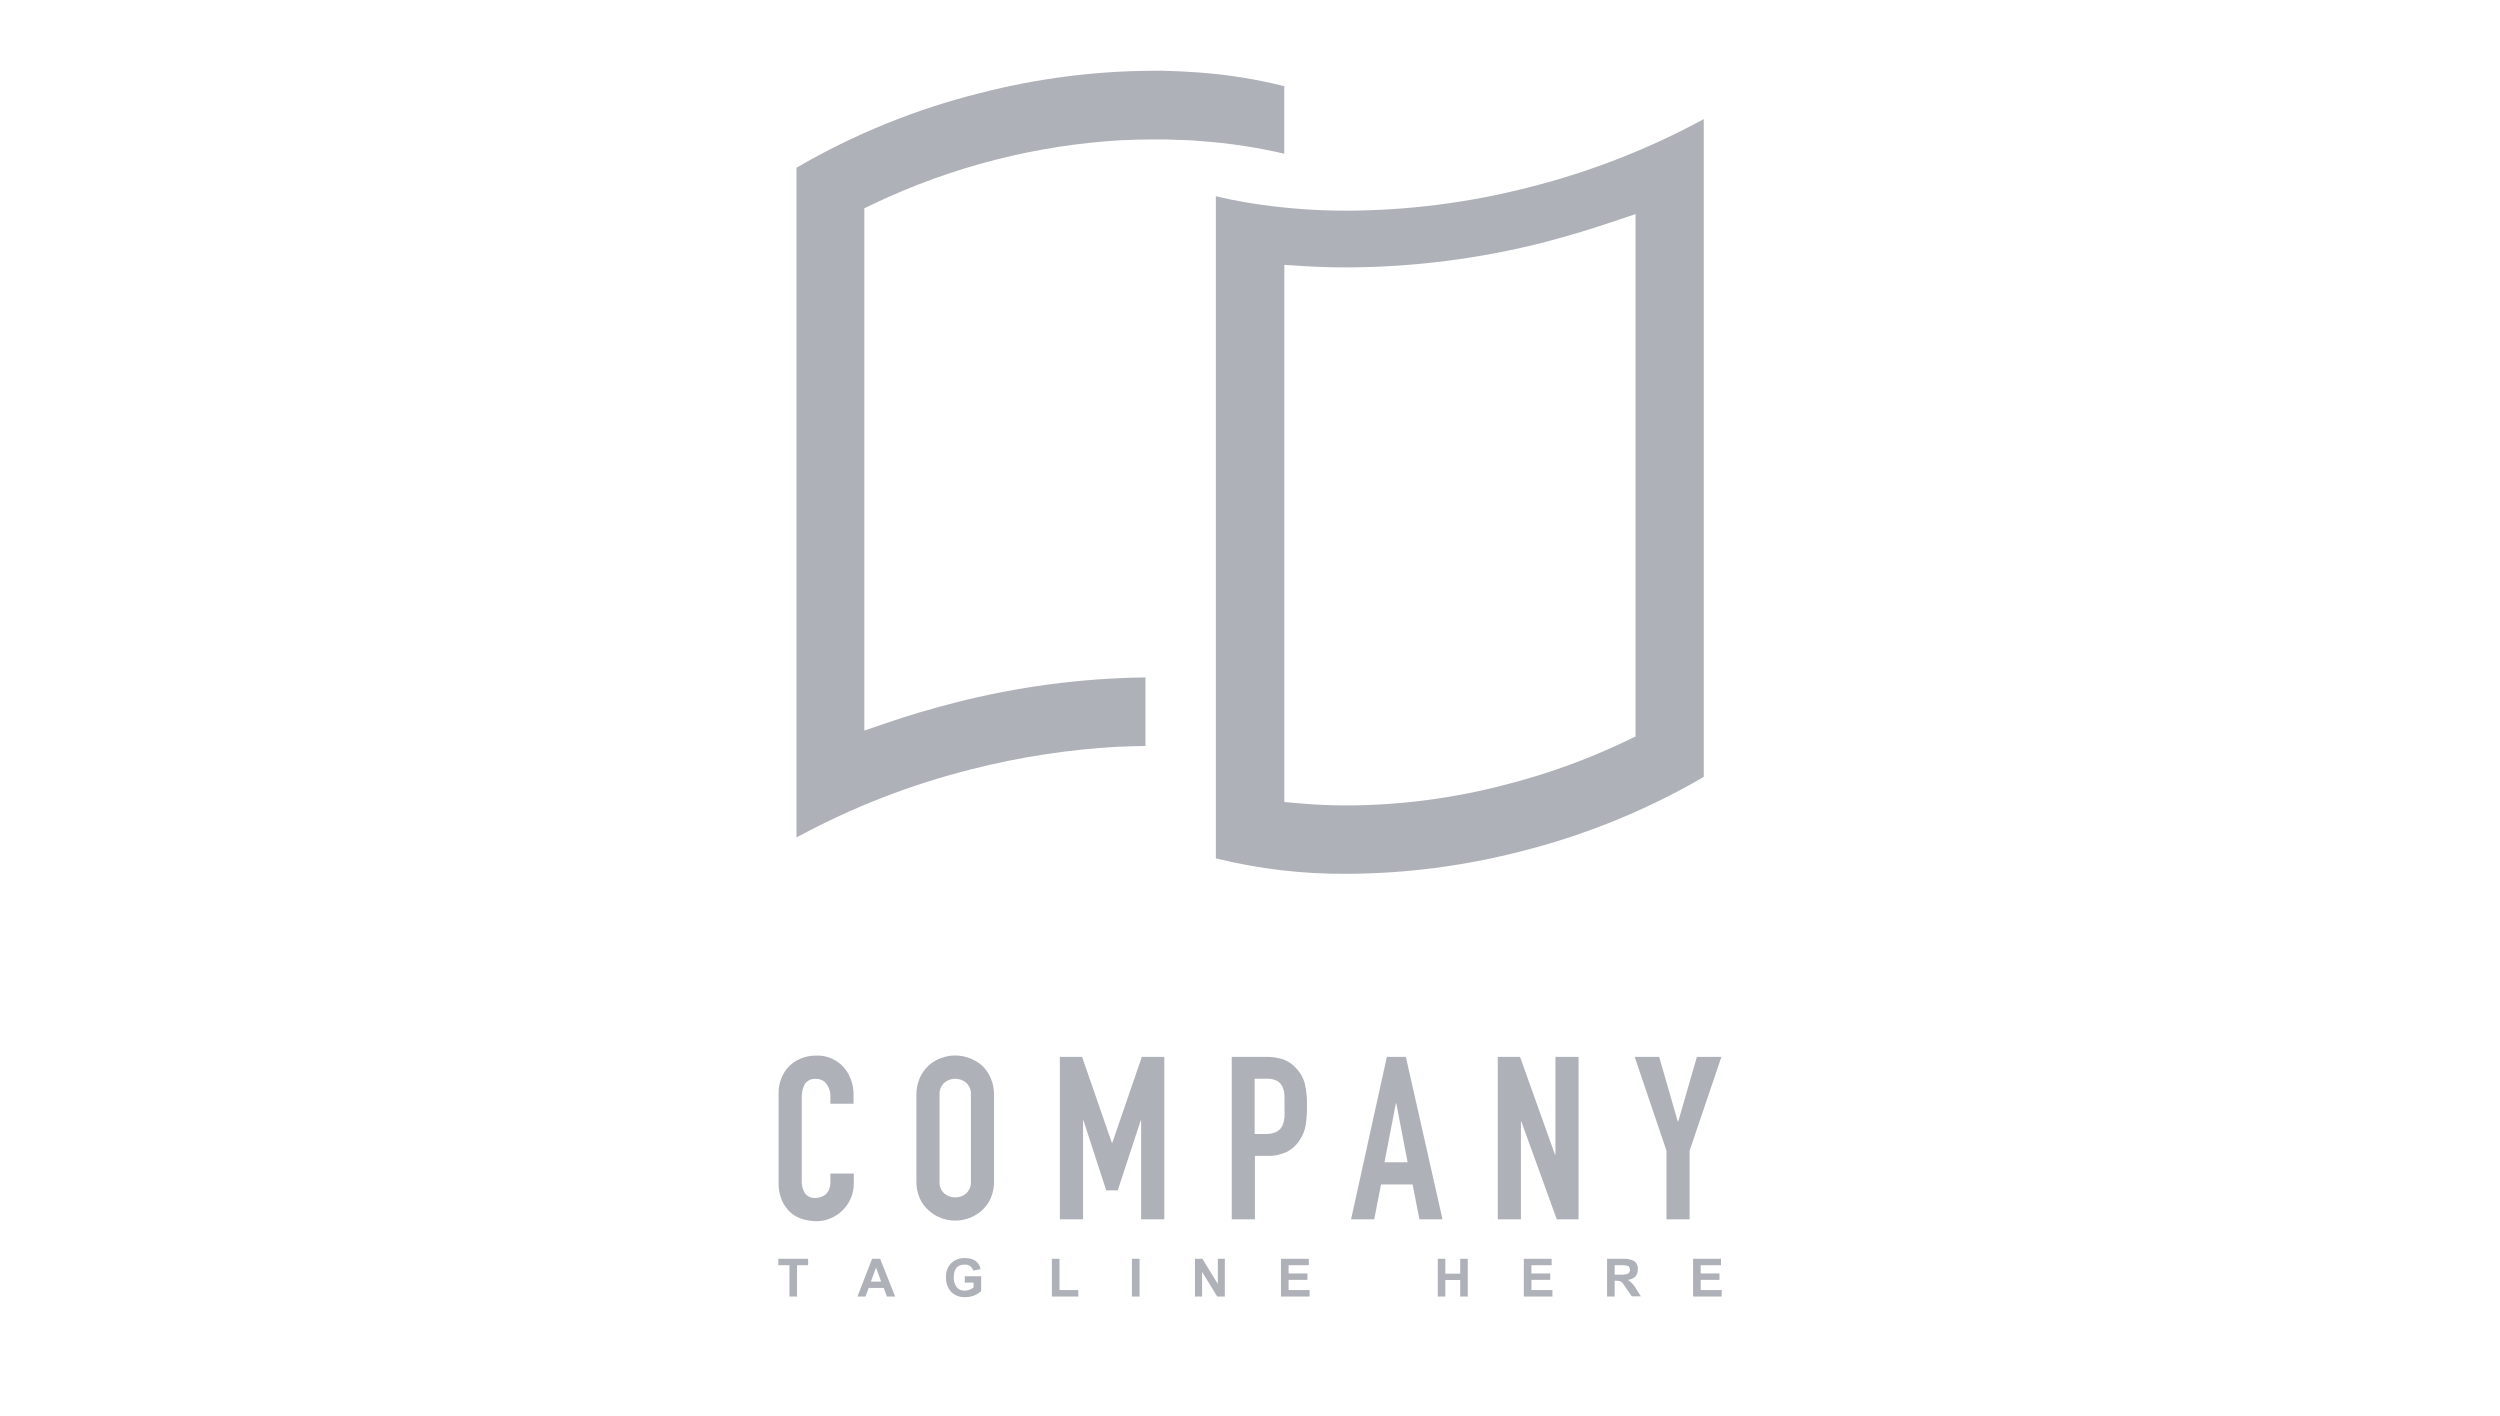
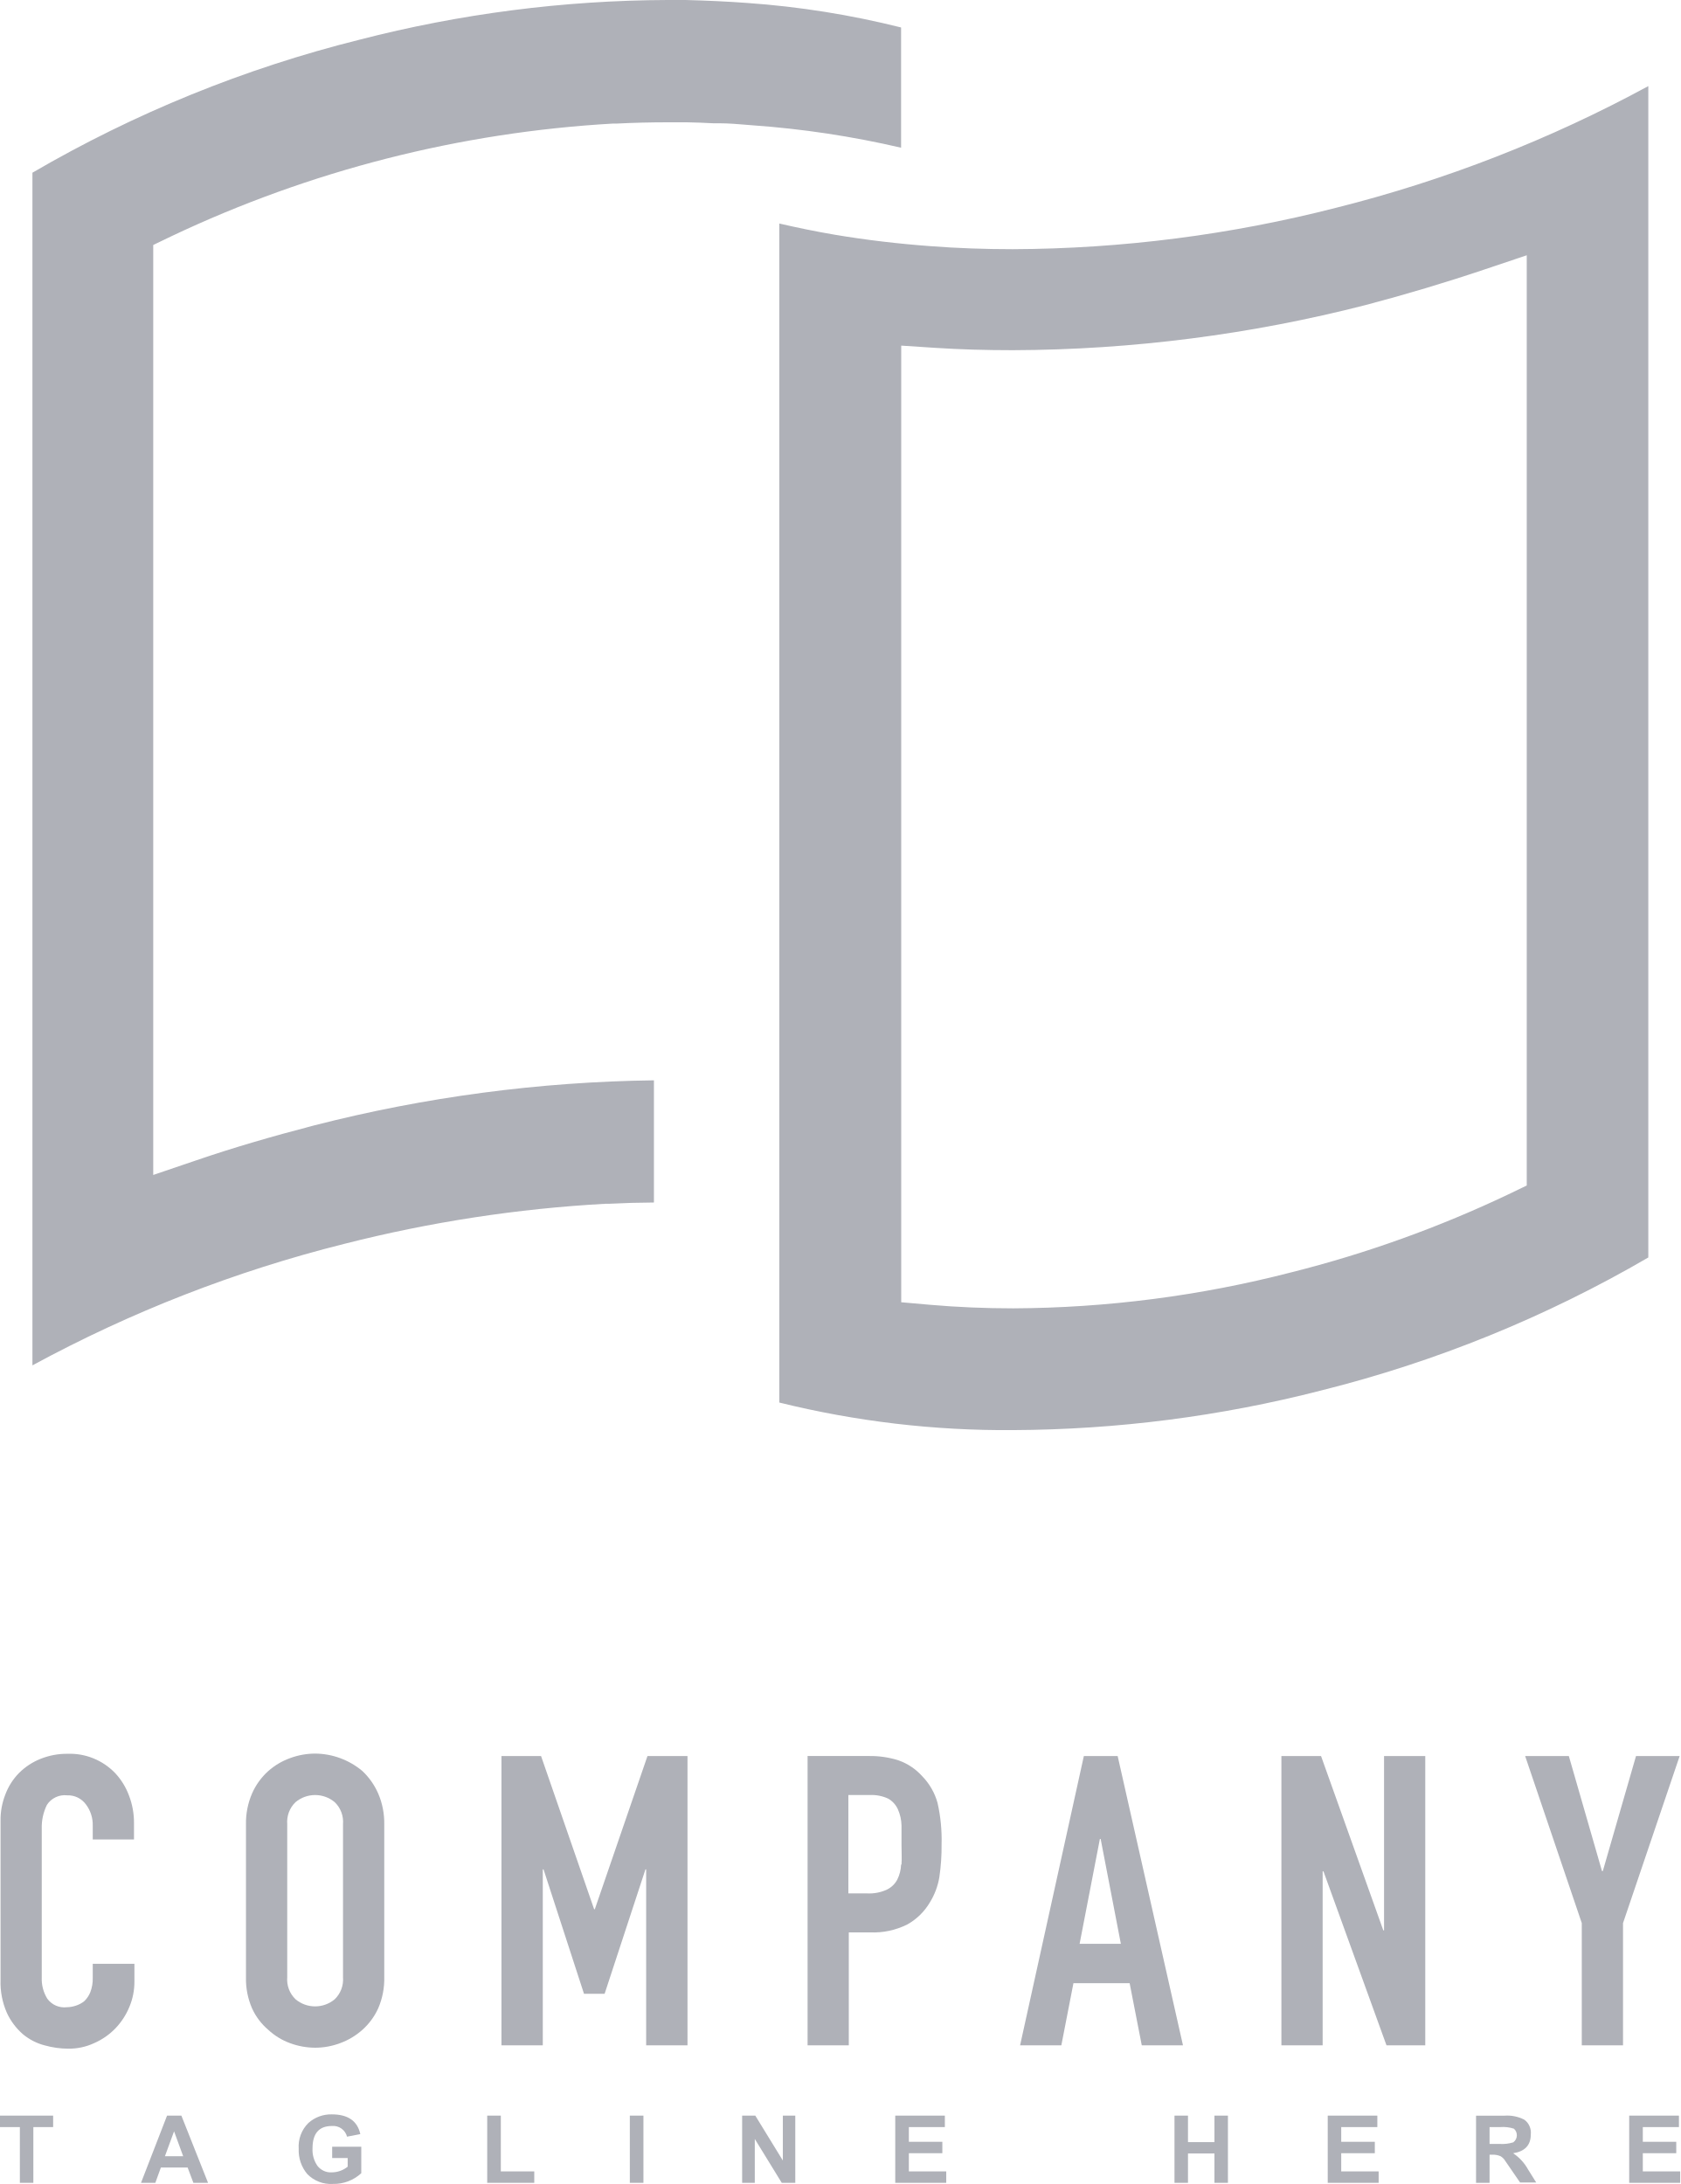
- <svg xmlns="http://www.w3.org/2000/svg" width="106" height="60" fill="none">
-   <path fill-rule="evenodd" clip-rule="evenodd" d="M50.114 5.935h-.137c-.21-.013-.42-.018-.63-.023h-.455c-.397 0-.802.01-1.204.03a.625.625 0 0 0-.091 0A28.275 28.275 0 0 0 37.08 8.625l-.432.208v22.142l1.012-.344c.888-.305 1.834-.58 2.813-.834a34.329 34.329 0 0 1 8.095-1.075v2.909c-.362.002-.713.012-1.065.03h-.084a32.36 32.36 0 0 0-6.228.956 31.635 31.635 0 0 0-7.42 2.892V7.112a29.727 29.727 0 0 1 7.785-3.166A29.793 29.793 0 0 1 48.892 3h.427c.511.013 1.01.036 1.478.071 1.233.087 2.456.282 3.655.583v2.863a22.623 22.623 0 0 0-3.541-.534l-.073-.006c-.247-.021-.494-.042-.724-.042Zm5.039 2.926c.635.049 1.293.072 1.958.072a31.467 31.467 0 0 0 7.713-.99A31.777 31.777 0 0 0 72.24 5.05v27.89a29.815 29.815 0 0 1-7.786 3.166 29.943 29.943 0 0 1-7.337.944 22.405 22.405 0 0 1-5.565-.656V8.322c.43.1.873.191 1.323.267.739.125 1.518.216 2.277.272Zm14.194.217-1.012.34c-.93.313-1.87.593-2.813.842a34.263 34.263 0 0 1-8.406 1.078c-.66 0-1.267-.018-1.854-.056l-.807-.053V34.006l.693.06c.642.057 1.305.085 1.973.085a26.884 26.884 0 0 0 6.62-.857 27.764 27.764 0 0 0 5.174-1.86l.432-.208V9.078Z" fill="#AFB1B8" />
-   <path d="M35.737 45.212a1.491 1.491 0 0 0-1.126-.455 1.672 1.672 0 0 0-.65.122 1.464 1.464 0 0 0-.832.842c-.08.2-.119.413-.116.628v3.794c-.01.267.042.533.149.778.09.195.219.368.38.509.151.127.329.22.52.27.185.051.376.078.567.078.211.002.42-.043.612-.132a1.6 1.6 0 0 0 .96-1.465v-.424h-.993v.338a.88.88 0 0 1-.058.338.608.608 0 0 1-.144.214.697.697 0 0 1-.415.145.503.503 0 0 1-.465-.204.898.898 0 0 1-.132-.508v-3.538c-.006-.196.036-.39.122-.567a.507.507 0 0 1 .485-.229.527.527 0 0 1 .443.214.806.806 0 0 1 .164.509v.328h.982v-.387a1.79 1.79 0 0 0-.121-.664 1.56 1.56 0 0 0-.332-.534ZM41.629 45.17a1.765 1.765 0 0 0-1.128-.418c-.202 0-.403.037-.592.107A1.56 1.56 0 0 0 39 45.7c-.1.231-.15.482-.145.735v3.638c-.007.256.043.51.145.745.09.196.22.37.384.509.152.14.33.25.524.32.19.07.39.106.592.107a1.714 1.714 0 0 0 1.128-.427c.158-.142.285-.315.374-.509.102-.234.151-.489.145-.745v-3.639a1.77 1.77 0 0 0-.145-.734 1.641 1.641 0 0 0-.374-.532Zm-.463 4.904a.656.656 0 0 1-.197.527.727.727 0 0 1-.934 0 .65.65 0 0 1-.197-.527v-3.639a.653.653 0 0 1 .197-.526.726.726 0 0 1 .934 0 .652.652 0 0 1 .197.526v3.64ZM49.367 51.7v-6.89h-.953l-1.253 3.647h-.017l-1.263-3.646h-.943v6.888h.984v-4.19h.018l.963 2.962h.491l.971-2.962h.018v4.19h.984ZM54.958 45.294c-.151-.17-.343-.3-.556-.377a2.184 2.184 0 0 0-.714-.107h-1.462v6.89h.982v-2.691h.505c.307.014.611-.051.886-.188a1.43 1.43 0 0 0 .539-.527c.113-.183.19-.387.225-.6a4.9 4.9 0 0 0 .053-.783c.01-.33-.023-.662-.096-.984a1.466 1.466 0 0 0-.362-.633Zm-.506 2.1a.867.867 0 0 1-.091.359.552.552 0 0 1-.253.241 1.006 1.006 0 0 1-.463.087h-.448v-2.342h.506a.942.942 0 0 1 .443.086.556.556 0 0 1 .23.254c.054.121.083.252.086.384v.458c0 .16.01.326 0 .473h-.01ZM59.608 44.81h-.805l-1.518 6.89h.982l.288-1.48h1.339l.288 1.48h.981l-1.555-6.89Zm-.906 4.471.483-2.497h.018l.48 2.497h-.981ZM65.95 48.96h-.018l-1.482-4.15h-.944v6.89h.981v-4.143h.02l1.5 4.142h.924v-6.888h-.981v4.15ZM71.948 44.81l-.79 2.74h-.02l-.79-2.74H69.31l1.348 3.978v2.911h.982v-2.911l1.348-3.977h-1.04ZM33 53.645h.473v1.327h.321v-1.328h.47v-.272H33v.273ZM36.977 53.372l-.62 1.6h.341l.132-.364h.638l.136.364h.35l-.636-1.6h-.341Zm-.05.967.217-.593.217.593h-.435ZM40.908 54.382h.37v.206a.613.613 0 0 1-.38.135.404.404 0 0 1-.34-.153.67.67 0 0 1-.118-.417c0-.356.154-.534.46-.534a.337.337 0 0 1 .362.255l.316-.062c-.068-.312-.293-.47-.678-.47a.804.804 0 0 0-.559.206.78.78 0 0 0-.23.615.872.872 0 0 0 .205.6.776.776 0 0 0 .607.235.96.96 0 0 0 .678-.255v-.63h-.693v.27ZM44.923 53.372h-.324v1.6h1.12V54.7h-.796v-1.328ZM48.318 53.372h-.324v1.6h.324v-1.6ZM51.636 54.44l-.655-1.068h-.313v1.6h.3v-1.045l.643 1.045h.322v-1.6h-.297v1.069ZM54.637 54.267h.797v-.272h-.797v-.35h.857v-.273h-1.181v1.6h1.214V54.7h-.89v-.433ZM61.912 54.003h-.63v-.63h-.32v1.599h.32v-.7h.63v.7h.322v-1.6h-.322v.631ZM64.93 54.267h.8v-.272h-.8v-.35h.86v-.273H64.61v1.6h1.212V54.7h-.89v-.433ZM69.023 54.268c.279-.044.42-.191.42-.445a.383.383 0 0 0-.157-.356.904.904 0 0 0-.468-.094h-.678v1.599h.322v-.669h.063a.431.431 0 0 1 .2.036c.047.029.086.069.114.117l.349.508h.384l-.195-.312a1.115 1.115 0 0 0-.354-.384Zm-.324-.222h-.237v-.401h.253a.84.84 0 0 1 .326.038.21.21 0 0 1-.015.325.913.913 0 0 1-.327.038ZM72.11 54.267h.796v-.272h-.796v-.35h.86v-.273h-1.184v1.6H73V54.7h-.89v-.433Z" fill="#AFB1B8" />
+ <svg xmlns="http://www.w3.org/2000/svg" width="40" height="52" viewBox="0 0 40 52" fill="none">
+   <path fill-rule="evenodd" clip-rule="evenodd" d="M17.114 2.935H16.977C16.767 2.922 16.557 2.917 16.347 2.912H16.347H16.327H15.892C15.495 2.912 15.09 2.922 14.688 2.942C14.657 2.94 14.627 2.94 14.597 2.942C10.952 3.149 7.382 4.06 4.08 5.625L3.648 5.833V27.975L4.66 27.631C5.548 27.326 6.494 27.052 7.473 26.797C10.119 26.118 12.837 25.757 15.568 25.722V28.631C15.206 28.633 14.855 28.643 14.503 28.661H14.419C12.318 28.776 10.232 29.097 8.191 29.617C5.607 30.264 3.114 31.236 0.772 32.509V4.112C3.205 2.693 5.825 1.627 8.556 0.946C10.953 0.327 13.417 0.009 15.892 0H16.319C16.83 0.013 17.329 0.036 17.797 0.071C19.03 0.158 20.253 0.353 21.452 0.654V3.517C20.287 3.246 19.103 3.067 17.91 2.983C17.886 2.981 17.862 2.979 17.838 2.977C17.591 2.956 17.344 2.935 17.114 2.935ZM22.153 5.861C22.788 5.91 23.445 5.933 24.111 5.933C26.712 5.923 29.303 5.591 31.824 4.943C34.407 4.294 36.899 3.322 39.241 2.05V29.94C36.807 31.358 34.185 32.424 31.455 33.106C29.057 33.723 26.593 34.039 24.118 34.05C22.243 34.065 20.374 33.844 18.553 33.394V5.322C18.983 5.421 19.426 5.513 19.876 5.589C20.615 5.714 21.394 5.805 22.153 5.861ZM36.347 6.078L35.335 6.418C34.404 6.731 33.466 7.011 32.522 7.26C29.775 7.966 26.951 8.328 24.116 8.338C23.456 8.338 22.849 8.32 22.262 8.282L21.455 8.229V28.318V31.006L22.148 31.067C22.79 31.123 23.453 31.151 24.121 31.151C26.354 31.141 28.578 30.853 30.741 30.294C32.522 29.847 34.255 29.224 35.914 28.435L36.347 28.226V6.078Z" fill="#AFB1B8" />
+   <path d="M2.737 42.212C2.592 42.062 2.416 41.943 2.222 41.865C2.028 41.786 1.82 41.75 1.611 41.757C1.389 41.754 1.168 41.796 0.961 41.879C0.772 41.955 0.6 42.068 0.455 42.212C0.312 42.357 0.201 42.53 0.129 42.721C0.05 42.921 0.01 43.134 0.013 43.349V47.143C0.004 47.41 0.055 47.676 0.162 47.921C0.251 48.116 0.381 48.289 0.541 48.43C0.693 48.557 0.871 48.65 1.062 48.699C1.247 48.751 1.438 48.778 1.629 48.778C1.84 48.78 2.05 48.735 2.241 48.646C2.431 48.563 2.603 48.444 2.747 48.295C2.888 48.148 3.001 47.975 3.079 47.786C3.16 47.595 3.201 47.389 3.2 47.181V46.757H2.208V47.095C2.211 47.21 2.192 47.325 2.15 47.433C2.118 47.514 2.069 47.587 2.006 47.647C1.945 47.696 1.874 47.733 1.799 47.756C1.732 47.778 1.662 47.79 1.591 47.791C1.503 47.802 1.413 47.788 1.331 47.753C1.249 47.717 1.179 47.66 1.126 47.588C1.032 47.436 0.986 47.258 0.994 47.08V43.542C0.988 43.346 1.03 43.151 1.116 42.975C1.167 42.895 1.24 42.831 1.326 42.791C1.412 42.75 1.507 42.735 1.601 42.746C1.687 42.743 1.772 42.761 1.849 42.798C1.926 42.836 1.993 42.891 2.044 42.96C2.155 43.106 2.213 43.285 2.208 43.469V43.797H3.19V43.41C3.192 43.183 3.151 42.958 3.069 42.746C2.995 42.548 2.883 42.366 2.737 42.212Z" fill="#AFB1B8" />
+   <path d="M8.629 42.169C8.313 41.902 7.914 41.755 7.501 41.752C7.299 41.753 7.098 41.789 6.909 41.859C6.716 41.928 6.538 42.033 6.385 42.169C6.221 42.317 6.09 42.498 6.001 42.701C5.901 42.932 5.851 43.183 5.856 43.435V47.074C5.849 47.33 5.899 47.585 6.001 47.819C6.09 48.015 6.222 48.189 6.385 48.328C6.537 48.469 6.715 48.578 6.909 48.648C7.098 48.718 7.299 48.754 7.501 48.755C7.703 48.755 7.903 48.719 8.093 48.648C8.29 48.577 8.472 48.468 8.629 48.328C8.787 48.186 8.915 48.013 9.003 47.819C9.105 47.585 9.154 47.33 9.148 47.074V43.435C9.152 43.183 9.103 42.932 9.003 42.701C8.915 42.5 8.788 42.319 8.629 42.169ZM8.166 47.074C8.174 47.171 8.161 47.269 8.127 47.36C8.093 47.451 8.039 47.533 7.969 47.601C7.838 47.711 7.673 47.771 7.502 47.771C7.331 47.771 7.166 47.711 7.035 47.601C6.965 47.533 6.911 47.451 6.877 47.36C6.843 47.269 6.83 47.171 6.838 47.074V43.435C6.83 43.339 6.843 43.241 6.877 43.15C6.911 43.059 6.965 42.976 7.035 42.909C7.166 42.799 7.331 42.739 7.502 42.739C7.673 42.739 7.838 42.799 7.969 42.909C8.039 42.976 8.093 43.059 8.127 43.15C8.161 43.241 8.174 43.339 8.166 43.435V47.074Z" fill="#AFB1B8" />
+   <path d="M16.367 48.699V41.811H15.414L14.161 45.457H14.144L12.881 41.811H11.938V48.699H12.922V44.509H12.94L13.903 47.471H14.394L15.366 44.509H15.383V48.699H16.367Z" fill="#AFB1B8" />
+   <path d="M21.958 42.294C21.806 42.124 21.615 41.994 21.401 41.917C21.171 41.842 20.93 41.806 20.688 41.81H19.226V48.699H20.207V46.009H20.713C21.02 46.023 21.324 45.958 21.599 45.821C21.822 45.697 22.008 45.515 22.138 45.294C22.251 45.111 22.328 44.907 22.363 44.694C22.401 44.435 22.419 44.173 22.416 43.911C22.425 43.58 22.393 43.249 22.32 42.927C22.254 42.688 22.13 42.471 21.958 42.294ZM21.452 44.394C21.448 44.519 21.417 44.641 21.361 44.753C21.305 44.859 21.216 44.943 21.108 44.994C20.963 45.059 20.804 45.089 20.645 45.081H20.197V42.739H20.703C20.856 42.731 21.008 42.761 21.146 42.825C21.247 42.883 21.328 42.972 21.376 43.079C21.43 43.2 21.459 43.331 21.462 43.463C21.462 43.608 21.462 43.761 21.462 43.921C21.462 44.081 21.472 44.247 21.462 44.394H21.452Z" fill="#AFB1B8" />
+   <path d="M26.608 41.811H25.803L24.285 48.699H25.267L25.555 47.219H26.893L27.182 48.699H28.163L26.608 41.811ZM25.702 46.281L26.185 43.784H26.203L26.684 46.281H25.702Z" fill="#AFB1B8" />
+   <path d="M32.95 45.961H32.932L31.45 41.811H30.506V48.699H31.488V44.557H31.508L33.008 48.699H33.931V41.811H32.95V45.961Z" fill="#AFB1B8" />
+   <path d="M38.948 41.811L38.158 44.549H38.138L37.349 41.811H36.309L37.657 45.788V48.699H38.639V45.788L39.987 41.811H38.948Z" fill="#AFB1B8" />
+   <path d="M0 50.645H0.473V51.972H0.794V50.645H1.265V50.372H0V50.645Z" fill="#AFB1B8" />
+   <path d="M3.977 50.372L3.357 51.972H3.698L3.83 51.608H4.467L4.604 51.972H4.953L4.318 50.372H3.977ZM3.926 51.339L4.144 50.746L4.361 51.339H3.926Z" fill="#AFB1B8" />
+   <path d="M7.908 51.382H8.277V51.588C8.169 51.675 8.036 51.722 7.898 51.723C7.833 51.727 7.769 51.715 7.71 51.688C7.651 51.661 7.599 51.621 7.559 51.57C7.474 51.449 7.432 51.302 7.44 51.153C7.44 50.797 7.594 50.619 7.9 50.619C7.981 50.611 8.062 50.633 8.128 50.679C8.194 50.726 8.242 50.795 8.262 50.873L8.578 50.812C8.51 50.5 8.285 50.342 7.9 50.342C7.695 50.337 7.495 50.41 7.341 50.548C7.261 50.628 7.198 50.724 7.159 50.83C7.119 50.937 7.103 51.05 7.111 51.163C7.102 51.382 7.175 51.597 7.316 51.764C7.394 51.844 7.489 51.907 7.594 51.947C7.699 51.988 7.811 52.005 7.923 51.998C8.173 52.005 8.417 51.913 8.601 51.743V51.113H7.908V51.382Z" fill="#AFB1B8" />
+   <path d="M11.923 50.372H11.599V51.972H12.719V51.7H11.923V50.372Z" fill="#AFB1B8" />
+   <path d="M15.318 50.372H14.994V51.972H15.318V50.372Z" fill="#AFB1B8" />
+   <path d="M18.637 51.441L17.981 50.372H17.668V51.972H17.969V50.927L18.611 51.972H18.933V50.372H18.637V51.441Z" fill="#AFB1B8" />
+   <path d="M21.637 51.267H22.434V50.995H21.637V50.645H22.494V50.372H21.313V51.972H22.527V51.7H21.637V51.267Z" fill="#AFB1B8" />
+   <path d="M28.912 51.003H28.282V50.372H27.961V51.972H28.282V51.273H28.912V51.972H29.233V50.372H28.912V51.003Z" fill="#AFB1B8" />
+   <path d="M31.93 51.267H32.73V50.995H31.93V50.645H32.79V50.372H31.609V51.972H32.821V51.7H31.93V51.267Z" fill="#AFB1B8" />
+   <path d="M36.023 51.268C36.301 51.224 36.443 51.077 36.443 50.823C36.451 50.755 36.441 50.686 36.413 50.623C36.386 50.56 36.342 50.506 36.286 50.467C36.142 50.394 35.98 50.361 35.818 50.373H35.14V51.972H35.462V51.303H35.525C35.593 51.299 35.662 51.311 35.725 51.339C35.772 51.368 35.811 51.408 35.839 51.456L36.188 51.964H36.572L36.377 51.652C36.291 51.497 36.17 51.366 36.023 51.268ZM35.699 51.046H35.462V50.645H35.715C35.825 50.636 35.936 50.649 36.041 50.683C36.064 50.703 36.083 50.729 36.095 50.758C36.107 50.787 36.113 50.818 36.111 50.849C36.11 50.88 36.101 50.911 36.087 50.938C36.072 50.966 36.051 50.99 36.026 51.008C35.92 51.041 35.81 51.053 35.699 51.046Z" fill="#AFB1B8" />
+   <path d="M39.11 51.267H39.906V50.995H39.11V50.645H39.97V50.372H38.786V51.972H40V51.7H39.11V51.267Z" fill="#AFB1B8" />
</svg>
